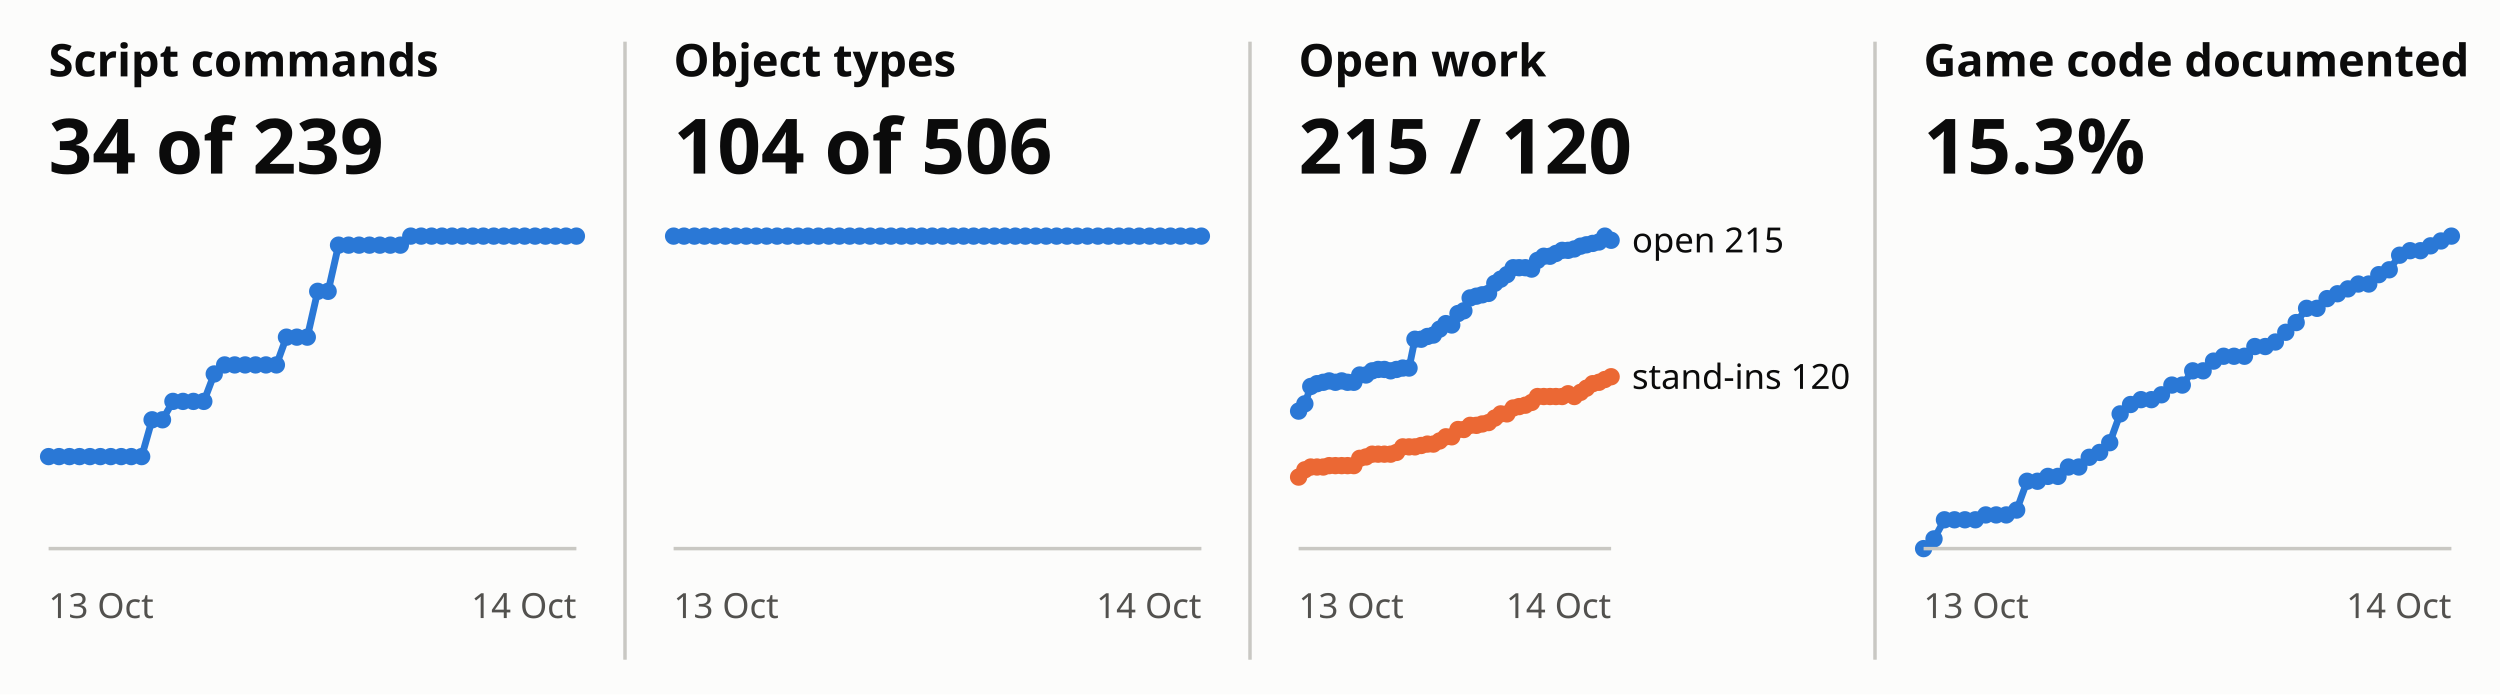
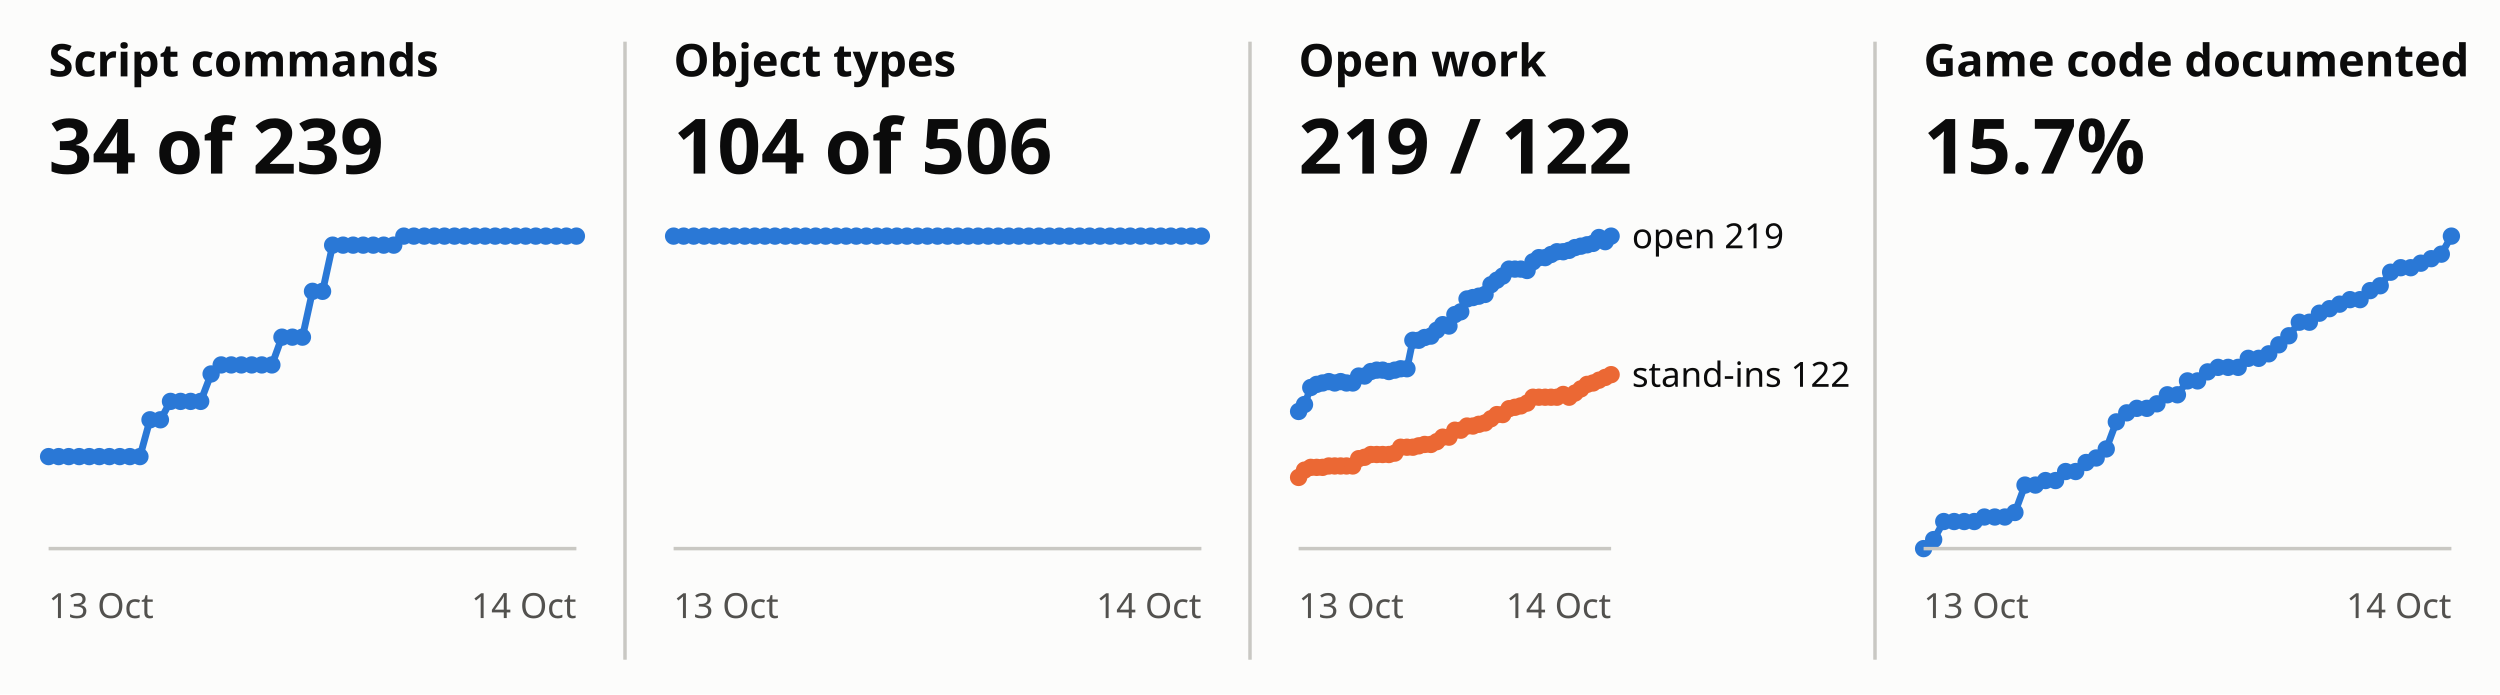
<svg xmlns="http://www.w3.org/2000/svg" width="720" height="200" viewBox="0 0 720 200" role="img">
  <style>
text{font-family:system-ui,sans-serif}
.title{font-size:13px;font-weight:600}
.big{font-size:22px;font-weight:600}
.label{font-size:10px}
.date{font-size:10px}
.surface{fill:#fcfcfb}
.ink{fill:#0b0b0b}
.muted{fill:#52514e}
.rule{stroke:#c9c8c3;stroke-width:1}
.line1{fill:none;stroke:#2a78d6;stroke-width:2;stroke-linejoin:round;stroke-linecap:round}
.dot1{fill:#2a78d6}
.line2{fill:none;stroke:#eb6834;stroke-width:2;stroke-linejoin:round;stroke-linecap:round}
.dot2{fill:#eb6834}
@media (prefers-color-scheme: dark) {
.surface{fill:#1a1a19}
.ink{fill:#f0efec}
.muted{fill:#c3c2b7}
.rule{stroke:#4a4a46}
.line1{stroke:#3987e5}
.dot1{fill:#3987e5}
.line2{stroke:#d95926}
.dot2{fill:#d95926}
}
</style>
  <rect class="surface" width="720" height="200" />
  <text class="title ink" x="14" y="22">Script commands</text>
  <text class="big ink" x="14" y="50">34 of 239</text>
-   <polyline class="line1" points="14.0,131.5 17.0,131.5 20.0,131.5 22.9,131.5 25.9,131.5 28.9,131.5 31.9,131.5 34.9,131.5 37.8,131.5 40.8,131.5 43.8,120.9 46.8,120.9 49.8,115.6 52.7,115.6 55.7,115.6 58.7,115.6 61.7,107.7 64.7,105.1 67.6,105.1 70.6,105.1 73.6,105.1 76.6,105.1 79.6,105.1 82.5,97.1 85.5,97.1 88.5,97.1 91.5,83.9 94.5,83.9 97.5,70.6 100.4,70.6 103.4,70.6 106.4,70.6 109.4,70.6 112.4,70.6 115.3,70.6 118.3,68.0 121.3,68.0 124.3,68.0 127.3,68.0 130.2,68.0 133.2,68.0 136.2,68.0 139.2,68.0 142.2,68.0 145.1,68.0 148.1,68.0 151.1,68.0 154.1,68.0 157.1,68.0 160.0,68.0 163.0,68.0 166.0,68.0" />
+   <polyline class="line1" points="14.0,131.5 16.9,131.5 19.8,131.5 22.8,131.5 25.7,131.5 28.6,131.5 31.5,131.5 34.5,131.5 37.4,131.5 40.3,131.5 43.2,120.9 46.2,120.9 49.1,115.6 52.0,115.6 54.9,115.6 57.8,115.6 60.8,107.7 63.7,105.1 66.6,105.1 69.5,105.1 72.5,105.1 75.4,105.1 78.3,105.1 81.2,97.1 84.2,97.1 87.1,97.1 90.0,83.9 92.9,83.9 95.8,70.6 98.8,70.6 101.7,70.6 104.6,70.6 107.5,70.6 110.5,70.6 113.4,70.6 116.3,68.0 119.2,68.0 122.2,68.0 125.1,68.0 128.0,68.0 130.9,68.0 133.8,68.0 136.8,68.0 139.7,68.0 142.6,68.0 145.5,68.0 148.5,68.0 151.4,68.0 154.3,68.0 157.2,68.0 160.2,68.0 163.1,68.0 166.0,68.0" />
  <circle class="dot1" cx="14.0" cy="131.5" r="2.5" />
-   <circle class="dot1" cx="17.0" cy="131.5" r="2.5" />
-   <circle class="dot1" cx="20.0" cy="131.5" r="2.5" />
-   <circle class="dot1" cx="22.9" cy="131.5" r="2.5" />
-   <circle class="dot1" cx="25.9" cy="131.5" r="2.5" />
-   <circle class="dot1" cx="28.9" cy="131.5" r="2.5" />
-   <circle class="dot1" cx="31.9" cy="131.5" r="2.5" />
-   <circle class="dot1" cx="34.9" cy="131.5" r="2.5" />
-   <circle class="dot1" cx="37.8" cy="131.5" r="2.5" />
-   <circle class="dot1" cx="40.8" cy="131.5" r="2.5" />
-   <circle class="dot1" cx="43.8" cy="120.9" r="2.5" />
-   <circle class="dot1" cx="46.8" cy="120.9" r="2.5" />
-   <circle class="dot1" cx="49.8" cy="115.6" r="2.5" />
-   <circle class="dot1" cx="52.7" cy="115.6" r="2.5" />
-   <circle class="dot1" cx="55.7" cy="115.6" r="2.5" />
-   <circle class="dot1" cx="58.7" cy="115.6" r="2.5" />
-   <circle class="dot1" cx="61.7" cy="107.7" r="2.5" />
-   <circle class="dot1" cx="64.7" cy="105.1" r="2.5" />
-   <circle class="dot1" cx="67.6" cy="105.1" r="2.5" />
-   <circle class="dot1" cx="70.6" cy="105.1" r="2.5" />
-   <circle class="dot1" cx="73.6" cy="105.1" r="2.5" />
-   <circle class="dot1" cx="76.6" cy="105.1" r="2.5" />
-   <circle class="dot1" cx="79.6" cy="105.1" r="2.5" />
-   <circle class="dot1" cx="82.5" cy="97.1" r="2.5" />
-   <circle class="dot1" cx="85.5" cy="97.1" r="2.5" />
-   <circle class="dot1" cx="88.5" cy="97.1" r="2.5" />
-   <circle class="dot1" cx="91.5" cy="83.9" r="2.5" />
-   <circle class="dot1" cx="94.5" cy="83.9" r="2.5" />
-   <circle class="dot1" cx="97.5" cy="70.6" r="2.5" />
-   <circle class="dot1" cx="100.4" cy="70.6" r="2.5" />
-   <circle class="dot1" cx="103.4" cy="70.6" r="2.5" />
-   <circle class="dot1" cx="106.4" cy="70.6" r="2.5" />
-   <circle class="dot1" cx="109.4" cy="70.6" r="2.5" />
-   <circle class="dot1" cx="112.4" cy="70.6" r="2.5" />
-   <circle class="dot1" cx="115.3" cy="70.6" r="2.5" />
-   <circle class="dot1" cx="118.3" cy="68.0" r="2.5" />
-   <circle class="dot1" cx="121.3" cy="68.0" r="2.5" />
-   <circle class="dot1" cx="124.3" cy="68.0" r="2.5" />
-   <circle class="dot1" cx="127.3" cy="68.0" r="2.5" />
-   <circle class="dot1" cx="130.2" cy="68.0" r="2.5" />
-   <circle class="dot1" cx="133.2" cy="68.0" r="2.5" />
-   <circle class="dot1" cx="136.2" cy="68.0" r="2.5" />
-   <circle class="dot1" cx="139.2" cy="68.0" r="2.5" />
-   <circle class="dot1" cx="142.2" cy="68.0" r="2.5" />
-   <circle class="dot1" cx="145.1" cy="68.0" r="2.5" />
-   <circle class="dot1" cx="148.1" cy="68.0" r="2.5" />
-   <circle class="dot1" cx="151.1" cy="68.0" r="2.5" />
-   <circle class="dot1" cx="154.1" cy="68.0" r="2.5" />
-   <circle class="dot1" cx="157.1" cy="68.0" r="2.5" />
-   <circle class="dot1" cx="160.0" cy="68.0" r="2.5" />
-   <circle class="dot1" cx="163.0" cy="68.0" r="2.5" />
+   <circle class="dot1" cx="16.9" cy="131.5" r="2.5" />
+   <circle class="dot1" cx="19.8" cy="131.5" r="2.5" />
+   <circle class="dot1" cx="22.8" cy="131.5" r="2.5" />
+   <circle class="dot1" cx="25.7" cy="131.5" r="2.5" />
+   <circle class="dot1" cx="28.6" cy="131.5" r="2.5" />
+   <circle class="dot1" cx="31.5" cy="131.5" r="2.5" />
+   <circle class="dot1" cx="34.5" cy="131.5" r="2.5" />
+   <circle class="dot1" cx="37.4" cy="131.5" r="2.5" />
+   <circle class="dot1" cx="40.3" cy="131.5" r="2.5" />
+   <circle class="dot1" cx="43.2" cy="120.9" r="2.5" />
+   <circle class="dot1" cx="46.2" cy="120.9" r="2.5" />
+   <circle class="dot1" cx="49.1" cy="115.6" r="2.5" />
+   <circle class="dot1" cx="52.0" cy="115.6" r="2.5" />
+   <circle class="dot1" cx="54.9" cy="115.6" r="2.5" />
+   <circle class="dot1" cx="57.8" cy="115.6" r="2.5" />
+   <circle class="dot1" cx="60.8" cy="107.7" r="2.5" />
+   <circle class="dot1" cx="63.7" cy="105.1" r="2.5" />
+   <circle class="dot1" cx="66.6" cy="105.1" r="2.5" />
+   <circle class="dot1" cx="69.5" cy="105.1" r="2.5" />
+   <circle class="dot1" cx="72.5" cy="105.1" r="2.5" />
+   <circle class="dot1" cx="75.4" cy="105.1" r="2.5" />
+   <circle class="dot1" cx="78.3" cy="105.1" r="2.5" />
+   <circle class="dot1" cx="81.2" cy="97.1" r="2.5" />
+   <circle class="dot1" cx="84.2" cy="97.1" r="2.5" />
+   <circle class="dot1" cx="87.1" cy="97.1" r="2.5" />
+   <circle class="dot1" cx="90.0" cy="83.9" r="2.5" />
+   <circle class="dot1" cx="92.9" cy="83.9" r="2.5" />
+   <circle class="dot1" cx="95.8" cy="70.6" r="2.5" />
+   <circle class="dot1" cx="98.8" cy="70.6" r="2.5" />
+   <circle class="dot1" cx="101.7" cy="70.6" r="2.5" />
+   <circle class="dot1" cx="104.6" cy="70.6" r="2.5" />
+   <circle class="dot1" cx="107.5" cy="70.6" r="2.5" />
+   <circle class="dot1" cx="110.5" cy="70.6" r="2.5" />
+   <circle class="dot1" cx="113.4" cy="70.6" r="2.5" />
+   <circle class="dot1" cx="116.3" cy="68.0" r="2.5" />
+   <circle class="dot1" cx="119.2" cy="68.0" r="2.5" />
+   <circle class="dot1" cx="122.2" cy="68.0" r="2.5" />
+   <circle class="dot1" cx="125.1" cy="68.0" r="2.5" />
+   <circle class="dot1" cx="128.0" cy="68.0" r="2.5" />
+   <circle class="dot1" cx="130.9" cy="68.0" r="2.5" />
+   <circle class="dot1" cx="133.8" cy="68.0" r="2.5" />
+   <circle class="dot1" cx="136.8" cy="68.0" r="2.5" />
+   <circle class="dot1" cx="139.7" cy="68.0" r="2.5" />
+   <circle class="dot1" cx="142.6" cy="68.0" r="2.5" />
+   <circle class="dot1" cx="145.5" cy="68.0" r="2.5" />
+   <circle class="dot1" cx="148.5" cy="68.0" r="2.5" />
+   <circle class="dot1" cx="151.4" cy="68.0" r="2.5" />
+   <circle class="dot1" cx="154.3" cy="68.0" r="2.5" />
+   <circle class="dot1" cx="157.2" cy="68.0" r="2.5" />
+   <circle class="dot1" cx="160.2" cy="68.0" r="2.5" />
+   <circle class="dot1" cx="163.1" cy="68.0" r="2.5" />
  <circle class="dot1" cx="166.0" cy="68.0" r="2.5" />
  <line class="rule" x1="14" y1="158" x2="166" y2="158" />
  <text class="date muted" x="14" y="178">13 Oct</text>
  <text class="date muted" x="166" y="178" text-anchor="end">14 Oct</text>
  <text class="title ink" x="194" y="22">Object types</text>
  <text class="big ink" x="194" y="50">104 of 506</text>
-   <polyline class="line1" points="194.0,68.0 197.0,68.0 200.0,68.0 202.9,68.0 205.9,68.0 208.9,68.0 211.9,68.0 214.9,68.0 217.8,68.0 220.8,68.0 223.8,68.0 226.8,68.0 229.8,68.0 232.7,68.0 235.7,68.0 238.7,68.0 241.7,68.0 244.7,68.0 247.6,68.0 250.6,68.0 253.6,68.0 256.6,68.0 259.6,68.0 262.5,68.0 265.5,68.0 268.5,68.0 271.5,68.0 274.5,68.0 277.5,68.0 280.4,68.0 283.4,68.0 286.4,68.0 289.4,68.0 292.4,68.0 295.3,68.0 298.3,68.0 301.3,68.0 304.3,68.0 307.3,68.0 310.2,68.0 313.2,68.0 316.2,68.0 319.2,68.0 322.2,68.0 325.1,68.0 328.1,68.0 331.1,68.0 334.1,68.0 337.1,68.0 340.0,68.0 343.0,68.0 346.0,68.0" />
+   <polyline class="line1" points="194.0,68.0 196.9,68.0 199.8,68.0 202.8,68.0 205.7,68.0 208.6,68.0 211.5,68.0 214.5,68.0 217.4,68.0 220.3,68.0 223.2,68.0 226.2,68.0 229.1,68.0 232.0,68.0 234.9,68.0 237.8,68.0 240.8,68.0 243.7,68.0 246.6,68.0 249.5,68.0 252.5,68.0 255.4,68.0 258.3,68.0 261.2,68.0 264.2,68.0 267.1,68.0 270.0,68.0 272.9,68.0 275.8,68.0 278.8,68.0 281.7,68.0 284.6,68.0 287.5,68.0 290.5,68.0 293.4,68.0 296.3,68.0 299.2,68.0 302.2,68.0 305.1,68.0 308.0,68.0 310.9,68.0 313.8,68.0 316.8,68.0 319.7,68.0 322.6,68.0 325.5,68.0 328.5,68.0 331.4,68.0 334.3,68.0 337.2,68.0 340.2,68.0 343.1,68.0 346.0,68.0" />
  <circle class="dot1" cx="194.0" cy="68.0" r="2.5" />
-   <circle class="dot1" cx="197.0" cy="68.0" r="2.5" />
-   <circle class="dot1" cx="200.0" cy="68.0" r="2.5" />
-   <circle class="dot1" cx="202.9" cy="68.0" r="2.5" />
-   <circle class="dot1" cx="205.9" cy="68.0" r="2.5" />
-   <circle class="dot1" cx="208.9" cy="68.0" r="2.5" />
-   <circle class="dot1" cx="211.9" cy="68.0" r="2.5" />
-   <circle class="dot1" cx="214.9" cy="68.0" r="2.5" />
-   <circle class="dot1" cx="217.8" cy="68.0" r="2.5" />
-   <circle class="dot1" cx="220.8" cy="68.0" r="2.5" />
-   <circle class="dot1" cx="223.8" cy="68.0" r="2.5" />
-   <circle class="dot1" cx="226.8" cy="68.0" r="2.5" />
-   <circle class="dot1" cx="229.8" cy="68.0" r="2.5" />
-   <circle class="dot1" cx="232.7" cy="68.0" r="2.5" />
-   <circle class="dot1" cx="235.7" cy="68.0" r="2.5" />
-   <circle class="dot1" cx="238.7" cy="68.0" r="2.5" />
-   <circle class="dot1" cx="241.7" cy="68.0" r="2.5" />
-   <circle class="dot1" cx="244.7" cy="68.0" r="2.5" />
-   <circle class="dot1" cx="247.6" cy="68.0" r="2.5" />
-   <circle class="dot1" cx="250.6" cy="68.0" r="2.5" />
-   <circle class="dot1" cx="253.6" cy="68.0" r="2.5" />
-   <circle class="dot1" cx="256.6" cy="68.0" r="2.5" />
-   <circle class="dot1" cx="259.6" cy="68.0" r="2.5" />
-   <circle class="dot1" cx="262.5" cy="68.0" r="2.5" />
-   <circle class="dot1" cx="265.5" cy="68.0" r="2.5" />
-   <circle class="dot1" cx="268.5" cy="68.0" r="2.5" />
-   <circle class="dot1" cx="271.5" cy="68.0" r="2.5" />
-   <circle class="dot1" cx="274.5" cy="68.0" r="2.5" />
-   <circle class="dot1" cx="277.5" cy="68.0" r="2.5" />
-   <circle class="dot1" cx="280.4" cy="68.0" r="2.5" />
-   <circle class="dot1" cx="283.4" cy="68.0" r="2.5" />
-   <circle class="dot1" cx="286.4" cy="68.0" r="2.5" />
-   <circle class="dot1" cx="289.4" cy="68.0" r="2.5" />
-   <circle class="dot1" cx="292.4" cy="68.0" r="2.5" />
-   <circle class="dot1" cx="295.3" cy="68.0" r="2.5" />
-   <circle class="dot1" cx="298.3" cy="68.0" r="2.5" />
-   <circle class="dot1" cx="301.3" cy="68.0" r="2.5" />
-   <circle class="dot1" cx="304.3" cy="68.0" r="2.5" />
-   <circle class="dot1" cx="307.3" cy="68.0" r="2.5" />
-   <circle class="dot1" cx="310.2" cy="68.0" r="2.5" />
-   <circle class="dot1" cx="313.2" cy="68.0" r="2.5" />
-   <circle class="dot1" cx="316.2" cy="68.0" r="2.5" />
-   <circle class="dot1" cx="319.2" cy="68.0" r="2.5" />
-   <circle class="dot1" cx="322.2" cy="68.0" r="2.5" />
-   <circle class="dot1" cx="325.1" cy="68.0" r="2.5" />
-   <circle class="dot1" cx="328.1" cy="68.0" r="2.5" />
-   <circle class="dot1" cx="331.1" cy="68.0" r="2.5" />
-   <circle class="dot1" cx="334.1" cy="68.0" r="2.5" />
-   <circle class="dot1" cx="337.1" cy="68.0" r="2.5" />
-   <circle class="dot1" cx="340.0" cy="68.0" r="2.5" />
-   <circle class="dot1" cx="343.0" cy="68.0" r="2.5" />
+   <circle class="dot1" cx="196.9" cy="68.0" r="2.5" />
+   <circle class="dot1" cx="199.8" cy="68.0" r="2.5" />
+   <circle class="dot1" cx="202.8" cy="68.0" r="2.5" />
+   <circle class="dot1" cx="205.7" cy="68.0" r="2.5" />
+   <circle class="dot1" cx="208.6" cy="68.0" r="2.5" />
+   <circle class="dot1" cx="211.5" cy="68.0" r="2.5" />
+   <circle class="dot1" cx="214.5" cy="68.0" r="2.5" />
+   <circle class="dot1" cx="217.4" cy="68.0" r="2.5" />
+   <circle class="dot1" cx="220.3" cy="68.0" r="2.5" />
+   <circle class="dot1" cx="223.2" cy="68.0" r="2.5" />
+   <circle class="dot1" cx="226.2" cy="68.0" r="2.5" />
+   <circle class="dot1" cx="229.1" cy="68.0" r="2.5" />
+   <circle class="dot1" cx="232.0" cy="68.0" r="2.5" />
+   <circle class="dot1" cx="234.9" cy="68.0" r="2.5" />
+   <circle class="dot1" cx="237.8" cy="68.0" r="2.5" />
+   <circle class="dot1" cx="240.8" cy="68.0" r="2.5" />
+   <circle class="dot1" cx="243.7" cy="68.0" r="2.5" />
+   <circle class="dot1" cx="246.6" cy="68.0" r="2.5" />
+   <circle class="dot1" cx="249.5" cy="68.0" r="2.5" />
+   <circle class="dot1" cx="252.5" cy="68.0" r="2.5" />
+   <circle class="dot1" cx="255.4" cy="68.0" r="2.5" />
+   <circle class="dot1" cx="258.3" cy="68.0" r="2.5" />
+   <circle class="dot1" cx="261.2" cy="68.0" r="2.5" />
+   <circle class="dot1" cx="264.2" cy="68.0" r="2.5" />
+   <circle class="dot1" cx="267.1" cy="68.0" r="2.5" />
+   <circle class="dot1" cx="270.0" cy="68.0" r="2.5" />
+   <circle class="dot1" cx="272.9" cy="68.0" r="2.5" />
+   <circle class="dot1" cx="275.8" cy="68.0" r="2.5" />
+   <circle class="dot1" cx="278.8" cy="68.0" r="2.5" />
+   <circle class="dot1" cx="281.7" cy="68.0" r="2.5" />
+   <circle class="dot1" cx="284.6" cy="68.0" r="2.5" />
+   <circle class="dot1" cx="287.5" cy="68.0" r="2.5" />
+   <circle class="dot1" cx="290.5" cy="68.0" r="2.5" />
+   <circle class="dot1" cx="293.4" cy="68.0" r="2.5" />
+   <circle class="dot1" cx="296.3" cy="68.0" r="2.5" />
+   <circle class="dot1" cx="299.2" cy="68.0" r="2.5" />
+   <circle class="dot1" cx="302.2" cy="68.0" r="2.5" />
+   <circle class="dot1" cx="305.1" cy="68.0" r="2.5" />
+   <circle class="dot1" cx="308.0" cy="68.0" r="2.5" />
+   <circle class="dot1" cx="310.9" cy="68.0" r="2.5" />
+   <circle class="dot1" cx="313.8" cy="68.0" r="2.5" />
+   <circle class="dot1" cx="316.8" cy="68.0" r="2.5" />
+   <circle class="dot1" cx="319.7" cy="68.0" r="2.5" />
+   <circle class="dot1" cx="322.6" cy="68.0" r="2.5" />
+   <circle class="dot1" cx="325.5" cy="68.0" r="2.5" />
+   <circle class="dot1" cx="328.5" cy="68.0" r="2.5" />
+   <circle class="dot1" cx="331.4" cy="68.0" r="2.5" />
+   <circle class="dot1" cx="334.3" cy="68.0" r="2.5" />
+   <circle class="dot1" cx="337.2" cy="68.0" r="2.5" />
+   <circle class="dot1" cx="340.2" cy="68.0" r="2.5" />
+   <circle class="dot1" cx="343.1" cy="68.0" r="2.5" />
  <circle class="dot1" cx="346.0" cy="68.0" r="2.5" />
  <line class="rule" x1="194" y1="158" x2="346" y2="158" />
  <text class="date muted" x="194" y="178">13 Oct</text>
  <text class="date muted" x="346" y="178" text-anchor="end">14 Oct</text>
  <text class="title ink" x="374" y="22">Open work</text>
-   <text class="big ink" x="374" y="50">215 / 120</text>
-   <polyline class="line1" points="374.0,118.4 375.8,116.3 377.5,111.3 379.3,110.5 381.1,110.1 382.8,109.7 384.6,110.1 386.4,109.7 388.1,110.1 389.9,110.1 391.6,108.0 393.4,108.0 395.2,106.8 396.9,106.4 398.7,106.4 400.5,106.8 402.2,106.4 404.0,106.0 405.8,106.0 407.5,97.7 409.3,97.7 411.1,96.9 412.8,96.5 414.6,94.8 416.4,93.2 418.1,93.6 419.9,90.3 421.6,89.5 423.4,85.8 425.2,85.3 426.9,84.9 428.7,84.5 430.5,81.6 432.2,80.4 434.0,79.1 435.8,77.1 437.5,77.1 439.3,77.1 441.1,77.5 442.8,75.0 444.6,73.8 446.4,73.8 448.1,73.0 449.9,72.1 451.6,72.1 453.4,71.7 455.2,70.9 456.9,70.5 458.7,70.1 460.5,69.7 462.2,68.0 464.0,69.2" />
-   <circle class="dot1" cx="374.0" cy="118.4" r="2.5" />
-   <circle class="dot1" cx="375.8" cy="116.3" r="2.5" />
-   <circle class="dot1" cx="377.5" cy="111.3" r="2.5" />
-   <circle class="dot1" cx="379.3" cy="110.5" r="2.5" />
-   <circle class="dot1" cx="381.1" cy="110.1" r="2.5" />
-   <circle class="dot1" cx="382.8" cy="109.7" r="2.5" />
-   <circle class="dot1" cx="384.6" cy="110.1" r="2.5" />
-   <circle class="dot1" cx="386.4" cy="109.7" r="2.5" />
-   <circle class="dot1" cx="388.1" cy="110.1" r="2.5" />
-   <circle class="dot1" cx="389.9" cy="110.1" r="2.5" />
-   <circle class="dot1" cx="391.6" cy="108.0" r="2.5" />
-   <circle class="dot1" cx="393.4" cy="108.0" r="2.5" />
-   <circle class="dot1" cx="395.2" cy="106.8" r="2.5" />
-   <circle class="dot1" cx="396.9" cy="106.4" r="2.5" />
-   <circle class="dot1" cx="398.7" cy="106.4" r="2.5" />
-   <circle class="dot1" cx="400.5" cy="106.8" r="2.5" />
-   <circle class="dot1" cx="402.2" cy="106.4" r="2.5" />
-   <circle class="dot1" cx="404.0" cy="106.0" r="2.5" />
-   <circle class="dot1" cx="405.8" cy="106.0" r="2.5" />
-   <circle class="dot1" cx="407.5" cy="97.7" r="2.5" />
-   <circle class="dot1" cx="409.3" cy="97.7" r="2.5" />
-   <circle class="dot1" cx="411.1" cy="96.9" r="2.5" />
-   <circle class="dot1" cx="412.8" cy="96.5" r="2.5" />
-   <circle class="dot1" cx="414.6" cy="94.8" r="2.5" />
-   <circle class="dot1" cx="416.4" cy="93.2" r="2.5" />
-   <circle class="dot1" cx="418.1" cy="93.6" r="2.5" />
-   <circle class="dot1" cx="419.9" cy="90.3" r="2.5" />
-   <circle class="dot1" cx="421.6" cy="89.5" r="2.5" />
-   <circle class="dot1" cx="423.4" cy="85.8" r="2.5" />
-   <circle class="dot1" cx="425.2" cy="85.3" r="2.5" />
-   <circle class="dot1" cx="426.9" cy="84.9" r="2.5" />
-   <circle class="dot1" cx="428.7" cy="84.5" r="2.5" />
-   <circle class="dot1" cx="430.5" cy="81.6" r="2.5" />
-   <circle class="dot1" cx="432.2" cy="80.4" r="2.5" />
-   <circle class="dot1" cx="434.0" cy="79.1" r="2.5" />
-   <circle class="dot1" cx="435.8" cy="77.1" r="2.5" />
-   <circle class="dot1" cx="437.5" cy="77.1" r="2.5" />
-   <circle class="dot1" cx="439.3" cy="77.1" r="2.5" />
-   <circle class="dot1" cx="441.1" cy="77.5" r="2.5" />
-   <circle class="dot1" cx="442.8" cy="75.0" r="2.5" />
-   <circle class="dot1" cx="444.6" cy="73.8" r="2.5" />
-   <circle class="dot1" cx="446.4" cy="73.8" r="2.5" />
-   <circle class="dot1" cx="448.1" cy="73.0" r="2.5" />
-   <circle class="dot1" cx="449.9" cy="72.1" r="2.5" />
-   <circle class="dot1" cx="451.6" cy="72.1" r="2.5" />
-   <circle class="dot1" cx="453.4" cy="71.7" r="2.5" />
-   <circle class="dot1" cx="455.2" cy="70.9" r="2.5" />
-   <circle class="dot1" cx="456.9" cy="70.5" r="2.5" />
-   <circle class="dot1" cx="458.7" cy="70.1" r="2.5" />
-   <circle class="dot1" cx="460.5" cy="69.7" r="2.5" />
-   <circle class="dot1" cx="462.2" cy="68.0" r="2.5" />
-   <circle class="dot1" cx="464.0" cy="69.2" r="2.5" />
-   <polyline class="line2" points="374.0,137.4 375.8,135.3 377.5,134.5 379.3,134.5 381.1,134.5 382.8,134.1 384.6,134.1 386.4,134.1 388.1,134.1 389.9,134.1 391.6,132.0 393.4,131.6 395.2,130.8 396.9,130.8 398.7,130.8 400.5,130.8 402.2,130.3 404.0,128.7 405.8,128.7 407.5,128.7 409.3,128.3 411.1,127.9 412.8,127.9 414.6,127.0 416.4,125.8 418.1,125.8 419.9,123.7 421.6,123.7 423.4,122.5 425.2,122.5 426.9,122.1 428.7,121.7 430.5,120.4 432.2,119.2 434.0,119.2 435.8,117.5 437.5,117.1 439.3,116.7 441.1,115.9 442.8,114.2 444.6,114.2 446.4,114.2 448.1,114.2 449.9,114.2 451.6,113.4 453.4,114.2 455.2,113.0 456.9,111.8 458.7,110.5 460.5,110.1 462.2,109.3 464.0,108.5" />
-   <circle class="dot2" cx="374.0" cy="137.4" r="2.5" />
-   <circle class="dot2" cx="375.8" cy="135.3" r="2.5" />
-   <circle class="dot2" cx="377.5" cy="134.5" r="2.5" />
-   <circle class="dot2" cx="379.3" cy="134.5" r="2.5" />
-   <circle class="dot2" cx="381.1" cy="134.5" r="2.5" />
-   <circle class="dot2" cx="382.8" cy="134.1" r="2.5" />
-   <circle class="dot2" cx="384.6" cy="134.1" r="2.5" />
-   <circle class="dot2" cx="386.4" cy="134.1" r="2.5" />
-   <circle class="dot2" cx="388.1" cy="134.1" r="2.5" />
-   <circle class="dot2" cx="389.9" cy="134.1" r="2.5" />
-   <circle class="dot2" cx="391.6" cy="132.0" r="2.5" />
-   <circle class="dot2" cx="393.4" cy="131.6" r="2.5" />
-   <circle class="dot2" cx="395.2" cy="130.8" r="2.5" />
-   <circle class="dot2" cx="396.9" cy="130.8" r="2.5" />
-   <circle class="dot2" cx="398.7" cy="130.8" r="2.5" />
-   <circle class="dot2" cx="400.5" cy="130.8" r="2.5" />
-   <circle class="dot2" cx="402.2" cy="130.3" r="2.5" />
-   <circle class="dot2" cx="404.0" cy="128.7" r="2.5" />
-   <circle class="dot2" cx="405.8" cy="128.7" r="2.5" />
-   <circle class="dot2" cx="407.5" cy="128.7" r="2.5" />
-   <circle class="dot2" cx="409.3" cy="128.3" r="2.5" />
-   <circle class="dot2" cx="411.1" cy="127.9" r="2.5" />
-   <circle class="dot2" cx="412.8" cy="127.9" r="2.5" />
-   <circle class="dot2" cx="414.6" cy="127.0" r="2.5" />
-   <circle class="dot2" cx="416.4" cy="125.8" r="2.5" />
-   <circle class="dot2" cx="418.1" cy="125.8" r="2.5" />
-   <circle class="dot2" cx="419.9" cy="123.7" r="2.5" />
-   <circle class="dot2" cx="421.6" cy="123.7" r="2.5" />
-   <circle class="dot2" cx="423.4" cy="122.5" r="2.5" />
-   <circle class="dot2" cx="425.2" cy="122.5" r="2.5" />
-   <circle class="dot2" cx="426.9" cy="122.1" r="2.5" />
-   <circle class="dot2" cx="428.7" cy="121.7" r="2.5" />
-   <circle class="dot2" cx="430.5" cy="120.4" r="2.5" />
-   <circle class="dot2" cx="432.2" cy="119.2" r="2.5" />
-   <circle class="dot2" cx="434.0" cy="119.2" r="2.5" />
-   <circle class="dot2" cx="435.8" cy="117.5" r="2.5" />
-   <circle class="dot2" cx="437.5" cy="117.1" r="2.5" />
-   <circle class="dot2" cx="439.3" cy="116.7" r="2.5" />
-   <circle class="dot2" cx="441.1" cy="115.9" r="2.5" />
-   <circle class="dot2" cx="442.8" cy="114.2" r="2.5" />
-   <circle class="dot2" cx="444.6" cy="114.2" r="2.5" />
-   <circle class="dot2" cx="446.4" cy="114.2" r="2.5" />
-   <circle class="dot2" cx="448.1" cy="114.2" r="2.5" />
-   <circle class="dot2" cx="449.9" cy="114.2" r="2.5" />
-   <circle class="dot2" cx="451.6" cy="113.4" r="2.5" />
-   <circle class="dot2" cx="453.4" cy="114.2" r="2.5" />
-   <circle class="dot2" cx="455.2" cy="113.0" r="2.5" />
-   <circle class="dot2" cx="456.9" cy="111.8" r="2.5" />
-   <circle class="dot2" cx="458.7" cy="110.5" r="2.5" />
-   <circle class="dot2" cx="460.5" cy="110.1" r="2.5" />
-   <circle class="dot2" cx="462.2" cy="109.3" r="2.5" />
-   <circle class="dot2" cx="464.0" cy="108.5" r="2.5" />
+   <text class="big ink" x="374" y="50">219 / 122</text>
+   <polyline class="line1" points="374.0,118.5 375.7,116.5 377.5,111.6 379.2,110.7 380.9,110.3 382.7,109.9 384.4,110.3 386.1,109.9 387.8,110.3 389.6,110.3 391.3,108.3 393.0,108.3 394.8,107.0 396.5,106.6 398.2,106.6 400.0,107.0 401.7,106.6 403.4,106.2 405.2,106.2 406.9,98.0 408.6,98.0 410.3,97.2 412.1,96.8 413.8,95.1 415.5,93.5 417.3,93.9 419.0,90.6 420.7,89.8 422.5,86.1 424.2,85.7 425.9,85.3 427.7,84.8 429.4,82.0 431.1,80.7 432.8,79.5 434.6,77.5 436.3,77.5 438.0,77.5 439.8,77.9 441.5,75.4 443.2,74.2 445.0,74.2 446.7,73.3 448.4,72.5 450.2,72.5 451.9,72.1 453.6,71.3 455.3,70.9 457.1,70.5 458.8,70.1 460.5,68.4 462.3,69.6 464.0,68.0" />
+   <circle class="dot1" cx="374.0" cy="118.5" r="2.5" />
+   <circle class="dot1" cx="375.7" cy="116.5" r="2.5" />
+   <circle class="dot1" cx="377.5" cy="111.6" r="2.5" />
+   <circle class="dot1" cx="379.2" cy="110.7" r="2.5" />
+   <circle class="dot1" cx="380.9" cy="110.3" r="2.5" />
+   <circle class="dot1" cx="382.7" cy="109.9" r="2.5" />
+   <circle class="dot1" cx="384.4" cy="110.3" r="2.5" />
+   <circle class="dot1" cx="386.1" cy="109.9" r="2.5" />
+   <circle class="dot1" cx="387.8" cy="110.3" r="2.5" />
+   <circle class="dot1" cx="389.6" cy="110.3" r="2.5" />
+   <circle class="dot1" cx="391.3" cy="108.3" r="2.5" />
+   <circle class="dot1" cx="393.0" cy="108.3" r="2.5" />
+   <circle class="dot1" cx="394.8" cy="107.0" r="2.5" />
+   <circle class="dot1" cx="396.5" cy="106.6" r="2.5" />
+   <circle class="dot1" cx="398.2" cy="106.6" r="2.5" />
+   <circle class="dot1" cx="400.0" cy="107.0" r="2.5" />
+   <circle class="dot1" cx="401.7" cy="106.6" r="2.5" />
+   <circle class="dot1" cx="403.4" cy="106.2" r="2.5" />
+   <circle class="dot1" cx="405.2" cy="106.2" r="2.5" />
+   <circle class="dot1" cx="406.9" cy="98.0" r="2.5" />
+   <circle class="dot1" cx="408.6" cy="98.0" r="2.5" />
+   <circle class="dot1" cx="410.3" cy="97.2" r="2.5" />
+   <circle class="dot1" cx="412.1" cy="96.8" r="2.5" />
+   <circle class="dot1" cx="413.8" cy="95.1" r="2.5" />
+   <circle class="dot1" cx="415.5" cy="93.5" r="2.5" />
+   <circle class="dot1" cx="417.3" cy="93.9" r="2.5" />
+   <circle class="dot1" cx="419.0" cy="90.6" r="2.5" />
+   <circle class="dot1" cx="420.7" cy="89.8" r="2.5" />
+   <circle class="dot1" cx="422.5" cy="86.1" r="2.5" />
+   <circle class="dot1" cx="424.2" cy="85.7" r="2.5" />
+   <circle class="dot1" cx="425.9" cy="85.3" r="2.5" />
+   <circle class="dot1" cx="427.7" cy="84.8" r="2.5" />
+   <circle class="dot1" cx="429.4" cy="82.0" r="2.5" />
+   <circle class="dot1" cx="431.1" cy="80.7" r="2.5" />
+   <circle class="dot1" cx="432.8" cy="79.5" r="2.5" />
+   <circle class="dot1" cx="434.6" cy="77.5" r="2.5" />
+   <circle class="dot1" cx="436.3" cy="77.5" r="2.5" />
+   <circle class="dot1" cx="438.0" cy="77.5" r="2.5" />
+   <circle class="dot1" cx="439.8" cy="77.9" r="2.5" />
+   <circle class="dot1" cx="441.5" cy="75.4" r="2.5" />
+   <circle class="dot1" cx="443.2" cy="74.2" r="2.5" />
+   <circle class="dot1" cx="445.0" cy="74.2" r="2.5" />
+   <circle class="dot1" cx="446.7" cy="73.3" r="2.5" />
+   <circle class="dot1" cx="448.4" cy="72.5" r="2.5" />
+   <circle class="dot1" cx="450.2" cy="72.5" r="2.5" />
+   <circle class="dot1" cx="451.9" cy="72.1" r="2.5" />
+   <circle class="dot1" cx="453.6" cy="71.3" r="2.5" />
+   <circle class="dot1" cx="455.3" cy="70.9" r="2.5" />
+   <circle class="dot1" cx="457.1" cy="70.5" r="2.5" />
+   <circle class="dot1" cx="458.8" cy="70.1" r="2.5" />
+   <circle class="dot1" cx="460.5" cy="68.4" r="2.5" />
+   <circle class="dot1" cx="462.3" cy="69.6" r="2.5" />
+   <circle class="dot1" cx="464.0" cy="68.0" r="2.5" />
+   <polyline class="line2" points="374.0,137.5 375.7,135.4 377.5,134.6 379.2,134.6 380.9,134.6 382.7,134.2 384.4,134.2 386.1,134.2 387.8,134.2 389.6,134.2 391.3,132.1 393.0,131.7 394.8,130.9 396.5,130.9 398.2,130.9 400.0,130.9 401.7,130.5 403.4,128.8 405.2,128.8 406.9,128.8 408.6,128.4 410.3,128.0 412.1,128.0 413.8,127.2 415.5,125.9 417.3,125.9 419.0,123.9 420.7,123.9 422.5,122.7 424.2,122.7 425.9,122.2 427.7,121.8 429.4,120.6 431.1,119.4 432.8,119.4 434.6,117.7 436.3,117.3 438.0,116.9 439.8,116.1 441.5,114.4 443.2,114.4 445.0,114.4 446.7,114.4 448.4,114.4 450.2,113.6 451.9,114.4 453.6,113.2 455.3,112.0 457.1,110.7 458.8,110.3 460.5,109.5 462.3,108.7 464.0,107.9" />
+   <circle class="dot2" cx="374.0" cy="137.5" r="2.5" />
+   <circle class="dot2" cx="375.7" cy="135.4" r="2.5" />
+   <circle class="dot2" cx="377.5" cy="134.6" r="2.5" />
+   <circle class="dot2" cx="379.2" cy="134.6" r="2.5" />
+   <circle class="dot2" cx="380.9" cy="134.6" r="2.5" />
+   <circle class="dot2" cx="382.7" cy="134.2" r="2.5" />
+   <circle class="dot2" cx="384.4" cy="134.2" r="2.5" />
+   <circle class="dot2" cx="386.1" cy="134.2" r="2.5" />
+   <circle class="dot2" cx="387.8" cy="134.2" r="2.5" />
+   <circle class="dot2" cx="389.6" cy="134.2" r="2.5" />
+   <circle class="dot2" cx="391.3" cy="132.1" r="2.5" />
+   <circle class="dot2" cx="393.0" cy="131.7" r="2.5" />
+   <circle class="dot2" cx="394.8" cy="130.9" r="2.5" />
+   <circle class="dot2" cx="396.5" cy="130.9" r="2.5" />
+   <circle class="dot2" cx="398.2" cy="130.9" r="2.5" />
+   <circle class="dot2" cx="400.0" cy="130.9" r="2.5" />
+   <circle class="dot2" cx="401.7" cy="130.5" r="2.5" />
+   <circle class="dot2" cx="403.4" cy="128.8" r="2.5" />
+   <circle class="dot2" cx="405.2" cy="128.8" r="2.5" />
+   <circle class="dot2" cx="406.9" cy="128.8" r="2.5" />
+   <circle class="dot2" cx="408.6" cy="128.4" r="2.5" />
+   <circle class="dot2" cx="410.3" cy="128.0" r="2.5" />
+   <circle class="dot2" cx="412.1" cy="128.0" r="2.5" />
+   <circle class="dot2" cx="413.8" cy="127.2" r="2.5" />
+   <circle class="dot2" cx="415.5" cy="125.9" r="2.5" />
+   <circle class="dot2" cx="417.3" cy="125.9" r="2.5" />
+   <circle class="dot2" cx="419.0" cy="123.9" r="2.5" />
+   <circle class="dot2" cx="420.7" cy="123.9" r="2.5" />
+   <circle class="dot2" cx="422.5" cy="122.7" r="2.5" />
+   <circle class="dot2" cx="424.2" cy="122.7" r="2.5" />
+   <circle class="dot2" cx="425.9" cy="122.2" r="2.5" />
+   <circle class="dot2" cx="427.7" cy="121.8" r="2.5" />
+   <circle class="dot2" cx="429.4" cy="120.6" r="2.5" />
+   <circle class="dot2" cx="431.1" cy="119.4" r="2.5" />
+   <circle class="dot2" cx="432.8" cy="119.4" r="2.5" />
+   <circle class="dot2" cx="434.6" cy="117.7" r="2.5" />
+   <circle class="dot2" cx="436.3" cy="117.3" r="2.5" />
+   <circle class="dot2" cx="438.0" cy="116.9" r="2.5" />
+   <circle class="dot2" cx="439.8" cy="116.1" r="2.5" />
+   <circle class="dot2" cx="441.5" cy="114.4" r="2.5" />
+   <circle class="dot2" cx="443.2" cy="114.4" r="2.5" />
+   <circle class="dot2" cx="445.0" cy="114.4" r="2.5" />
+   <circle class="dot2" cx="446.7" cy="114.4" r="2.5" />
+   <circle class="dot2" cx="448.4" cy="114.4" r="2.5" />
+   <circle class="dot2" cx="450.2" cy="113.6" r="2.5" />
+   <circle class="dot2" cx="451.9" cy="114.4" r="2.5" />
+   <circle class="dot2" cx="453.6" cy="113.2" r="2.5" />
+   <circle class="dot2" cx="455.3" cy="112.0" r="2.5" />
+   <circle class="dot2" cx="457.1" cy="110.7" r="2.5" />
+   <circle class="dot2" cx="458.8" cy="110.3" r="2.5" />
+   <circle class="dot2" cx="460.5" cy="109.5" r="2.5" />
+   <circle class="dot2" cx="462.3" cy="108.7" r="2.5" />
+   <circle class="dot2" cx="464.0" cy="107.9" r="2.5" />
  <line class="rule" x1="374" y1="158" x2="464" y2="158" />
  <text class="date muted" x="374" y="178">13 Oct</text>
  <text class="date muted" x="464" y="178" text-anchor="end">14 Oct</text>
-   <text class="label ink" x="470" y="72.7">open 215</text>
-   <text class="label ink" x="470" y="112.0">stand-ins 120</text>
+   <text class="label ink" x="470" y="71.5">open 219</text>
+   <text class="label ink" x="470" y="111.4">stand-ins 122</text>
  <text class="title ink" x="554" y="22">Game code documented</text>
-   <text class="big ink" x="554" y="50">15.3%</text>
-   <polyline class="line1" points="554.0,158.0 557.0,155.2 560.0,149.7 562.9,149.7 565.9,149.7 568.9,149.7 571.9,148.3 574.9,148.3 577.8,148.3 580.8,146.9 583.8,138.6 586.8,138.6 589.8,137.2 592.7,137.2 595.7,134.5 598.7,134.5 601.7,131.7 604.7,130.3 607.6,127.5 610.6,119.2 613.6,116.5 616.6,115.1 619.6,115.1 622.5,113.7 625.5,110.9 628.5,110.9 631.5,106.8 634.5,106.8 637.5,104.0 640.4,102.6 643.4,102.6 646.4,102.6 649.4,99.8 652.4,99.8 655.3,98.5 658.3,95.7 661.3,92.9 664.3,88.8 667.3,88.8 670.2,86.0 673.2,84.6 676.2,83.2 679.2,81.8 682.2,81.8 685.1,79.1 688.1,77.7 691.1,73.5 694.1,72.2 697.1,72.2 700.0,70.8 703.0,69.4 706.0,68.0" />
+   <text class="big ink" x="554" y="50">15.7%</text>
+   <polyline class="line1" points="554.0,158.0 556.9,155.4 559.8,150.2 562.8,150.2 565.7,150.2 568.6,150.2 571.5,148.9 574.5,148.9 577.4,148.9 580.3,147.6 583.2,139.7 586.2,139.7 589.1,138.4 592.0,138.4 594.9,135.8 597.8,135.8 600.8,133.2 603.7,131.9 606.6,129.3 609.5,121.5 612.5,118.9 615.4,117.6 618.3,117.6 621.2,116.3 624.2,113.7 627.1,113.7 630.0,109.7 632.9,109.7 635.8,107.1 638.8,105.8 641.7,105.8 644.6,105.8 647.5,103.2 650.5,103.2 653.4,101.9 656.3,99.3 659.2,96.7 662.2,92.8 665.1,92.8 668.0,90.2 670.9,88.9 673.8,87.6 676.8,86.3 679.7,86.3 682.6,83.7 685.5,82.3 688.5,78.4 691.4,77.1 694.3,77.1 697.2,75.8 700.2,74.5 703.1,73.2 706.0,68.0" />
  <circle class="dot1" cx="554.0" cy="158.0" r="2.5" />
-   <circle class="dot1" cx="557.0" cy="155.2" r="2.5" />
-   <circle class="dot1" cx="560.0" cy="149.7" r="2.5" />
-   <circle class="dot1" cx="562.9" cy="149.7" r="2.5" />
-   <circle class="dot1" cx="565.9" cy="149.7" r="2.5" />
-   <circle class="dot1" cx="568.9" cy="149.7" r="2.5" />
-   <circle class="dot1" cx="571.9" cy="148.3" r="2.5" />
-   <circle class="dot1" cx="574.9" cy="148.3" r="2.5" />
-   <circle class="dot1" cx="577.8" cy="148.3" r="2.5" />
-   <circle class="dot1" cx="580.8" cy="146.9" r="2.5" />
-   <circle class="dot1" cx="583.8" cy="138.6" r="2.5" />
-   <circle class="dot1" cx="586.8" cy="138.6" r="2.5" />
-   <circle class="dot1" cx="589.8" cy="137.2" r="2.5" />
-   <circle class="dot1" cx="592.7" cy="137.2" r="2.5" />
-   <circle class="dot1" cx="595.7" cy="134.5" r="2.5" />
-   <circle class="dot1" cx="598.7" cy="134.5" r="2.5" />
-   <circle class="dot1" cx="601.7" cy="131.7" r="2.5" />
-   <circle class="dot1" cx="604.7" cy="130.3" r="2.5" />
-   <circle class="dot1" cx="607.6" cy="127.5" r="2.5" />
-   <circle class="dot1" cx="610.6" cy="119.2" r="2.5" />
-   <circle class="dot1" cx="613.6" cy="116.5" r="2.5" />
-   <circle class="dot1" cx="616.6" cy="115.1" r="2.5" />
-   <circle class="dot1" cx="619.6" cy="115.1" r="2.5" />
-   <circle class="dot1" cx="622.5" cy="113.7" r="2.5" />
-   <circle class="dot1" cx="625.5" cy="110.9" r="2.5" />
-   <circle class="dot1" cx="628.5" cy="110.9" r="2.5" />
-   <circle class="dot1" cx="631.5" cy="106.8" r="2.5" />
-   <circle class="dot1" cx="634.5" cy="106.8" r="2.5" />
-   <circle class="dot1" cx="637.5" cy="104.0" r="2.5" />
-   <circle class="dot1" cx="640.4" cy="102.6" r="2.5" />
-   <circle class="dot1" cx="643.4" cy="102.6" r="2.5" />
-   <circle class="dot1" cx="646.4" cy="102.6" r="2.5" />
-   <circle class="dot1" cx="649.4" cy="99.8" r="2.5" />
-   <circle class="dot1" cx="652.4" cy="99.8" r="2.5" />
-   <circle class="dot1" cx="655.3" cy="98.5" r="2.5" />
-   <circle class="dot1" cx="658.3" cy="95.7" r="2.5" />
-   <circle class="dot1" cx="661.3" cy="92.9" r="2.5" />
-   <circle class="dot1" cx="664.3" cy="88.8" r="2.5" />
-   <circle class="dot1" cx="667.3" cy="88.8" r="2.5" />
-   <circle class="dot1" cx="670.2" cy="86.0" r="2.5" />
-   <circle class="dot1" cx="673.2" cy="84.6" r="2.5" />
-   <circle class="dot1" cx="676.2" cy="83.2" r="2.5" />
-   <circle class="dot1" cx="679.2" cy="81.8" r="2.5" />
-   <circle class="dot1" cx="682.2" cy="81.8" r="2.5" />
-   <circle class="dot1" cx="685.1" cy="79.1" r="2.5" />
-   <circle class="dot1" cx="688.1" cy="77.7" r="2.5" />
-   <circle class="dot1" cx="691.1" cy="73.5" r="2.5" />
-   <circle class="dot1" cx="694.1" cy="72.2" r="2.5" />
-   <circle class="dot1" cx="697.1" cy="72.2" r="2.5" />
-   <circle class="dot1" cx="700.0" cy="70.8" r="2.5" />
-   <circle class="dot1" cx="703.0" cy="69.4" r="2.5" />
+   <circle class="dot1" cx="556.9" cy="155.4" r="2.5" />
+   <circle class="dot1" cx="559.8" cy="150.2" r="2.5" />
+   <circle class="dot1" cx="562.8" cy="150.2" r="2.5" />
+   <circle class="dot1" cx="565.7" cy="150.2" r="2.5" />
+   <circle class="dot1" cx="568.6" cy="150.2" r="2.5" />
+   <circle class="dot1" cx="571.5" cy="148.9" r="2.5" />
+   <circle class="dot1" cx="574.5" cy="148.9" r="2.5" />
+   <circle class="dot1" cx="577.4" cy="148.9" r="2.5" />
+   <circle class="dot1" cx="580.3" cy="147.6" r="2.5" />
+   <circle class="dot1" cx="583.2" cy="139.7" r="2.5" />
+   <circle class="dot1" cx="586.2" cy="139.7" r="2.5" />
+   <circle class="dot1" cx="589.1" cy="138.4" r="2.5" />
+   <circle class="dot1" cx="592.0" cy="138.4" r="2.5" />
+   <circle class="dot1" cx="594.9" cy="135.8" r="2.5" />
+   <circle class="dot1" cx="597.8" cy="135.8" r="2.5" />
+   <circle class="dot1" cx="600.8" cy="133.2" r="2.5" />
+   <circle class="dot1" cx="603.7" cy="131.9" r="2.5" />
+   <circle class="dot1" cx="606.6" cy="129.3" r="2.5" />
+   <circle class="dot1" cx="609.5" cy="121.5" r="2.5" />
+   <circle class="dot1" cx="612.5" cy="118.9" r="2.5" />
+   <circle class="dot1" cx="615.4" cy="117.6" r="2.5" />
+   <circle class="dot1" cx="618.3" cy="117.6" r="2.5" />
+   <circle class="dot1" cx="621.2" cy="116.3" r="2.5" />
+   <circle class="dot1" cx="624.2" cy="113.7" r="2.5" />
+   <circle class="dot1" cx="627.1" cy="113.7" r="2.5" />
+   <circle class="dot1" cx="630.0" cy="109.7" r="2.5" />
+   <circle class="dot1" cx="632.9" cy="109.7" r="2.5" />
+   <circle class="dot1" cx="635.8" cy="107.1" r="2.5" />
+   <circle class="dot1" cx="638.8" cy="105.8" r="2.5" />
+   <circle class="dot1" cx="641.7" cy="105.8" r="2.5" />
+   <circle class="dot1" cx="644.6" cy="105.8" r="2.5" />
+   <circle class="dot1" cx="647.5" cy="103.2" r="2.5" />
+   <circle class="dot1" cx="650.5" cy="103.2" r="2.5" />
+   <circle class="dot1" cx="653.4" cy="101.9" r="2.5" />
+   <circle class="dot1" cx="656.3" cy="99.3" r="2.5" />
+   <circle class="dot1" cx="659.2" cy="96.7" r="2.5" />
+   <circle class="dot1" cx="662.2" cy="92.8" r="2.5" />
+   <circle class="dot1" cx="665.1" cy="92.8" r="2.5" />
+   <circle class="dot1" cx="668.0" cy="90.2" r="2.5" />
+   <circle class="dot1" cx="670.9" cy="88.9" r="2.5" />
+   <circle class="dot1" cx="673.8" cy="87.6" r="2.5" />
+   <circle class="dot1" cx="676.8" cy="86.3" r="2.5" />
+   <circle class="dot1" cx="679.7" cy="86.3" r="2.5" />
+   <circle class="dot1" cx="682.6" cy="83.7" r="2.5" />
+   <circle class="dot1" cx="685.5" cy="82.3" r="2.5" />
+   <circle class="dot1" cx="688.5" cy="78.4" r="2.5" />
+   <circle class="dot1" cx="691.4" cy="77.1" r="2.5" />
+   <circle class="dot1" cx="694.3" cy="77.1" r="2.5" />
+   <circle class="dot1" cx="697.2" cy="75.8" r="2.5" />
+   <circle class="dot1" cx="700.2" cy="74.5" r="2.5" />
+   <circle class="dot1" cx="703.1" cy="73.2" r="2.5" />
  <circle class="dot1" cx="706.0" cy="68.0" r="2.5" />
  <line class="rule" x1="554" y1="158" x2="706" y2="158" />
  <text class="date muted" x="554" y="178">13 Oct</text>
  <text class="date muted" x="706" y="178" text-anchor="end">14 Oct</text>
  <line class="rule" x1="180" y1="12" x2="180" y2="190" />
  <line class="rule" x1="360" y1="12" x2="360" y2="190" />
  <line class="rule" x1="540" y1="12" x2="540" y2="190" />
</svg>
